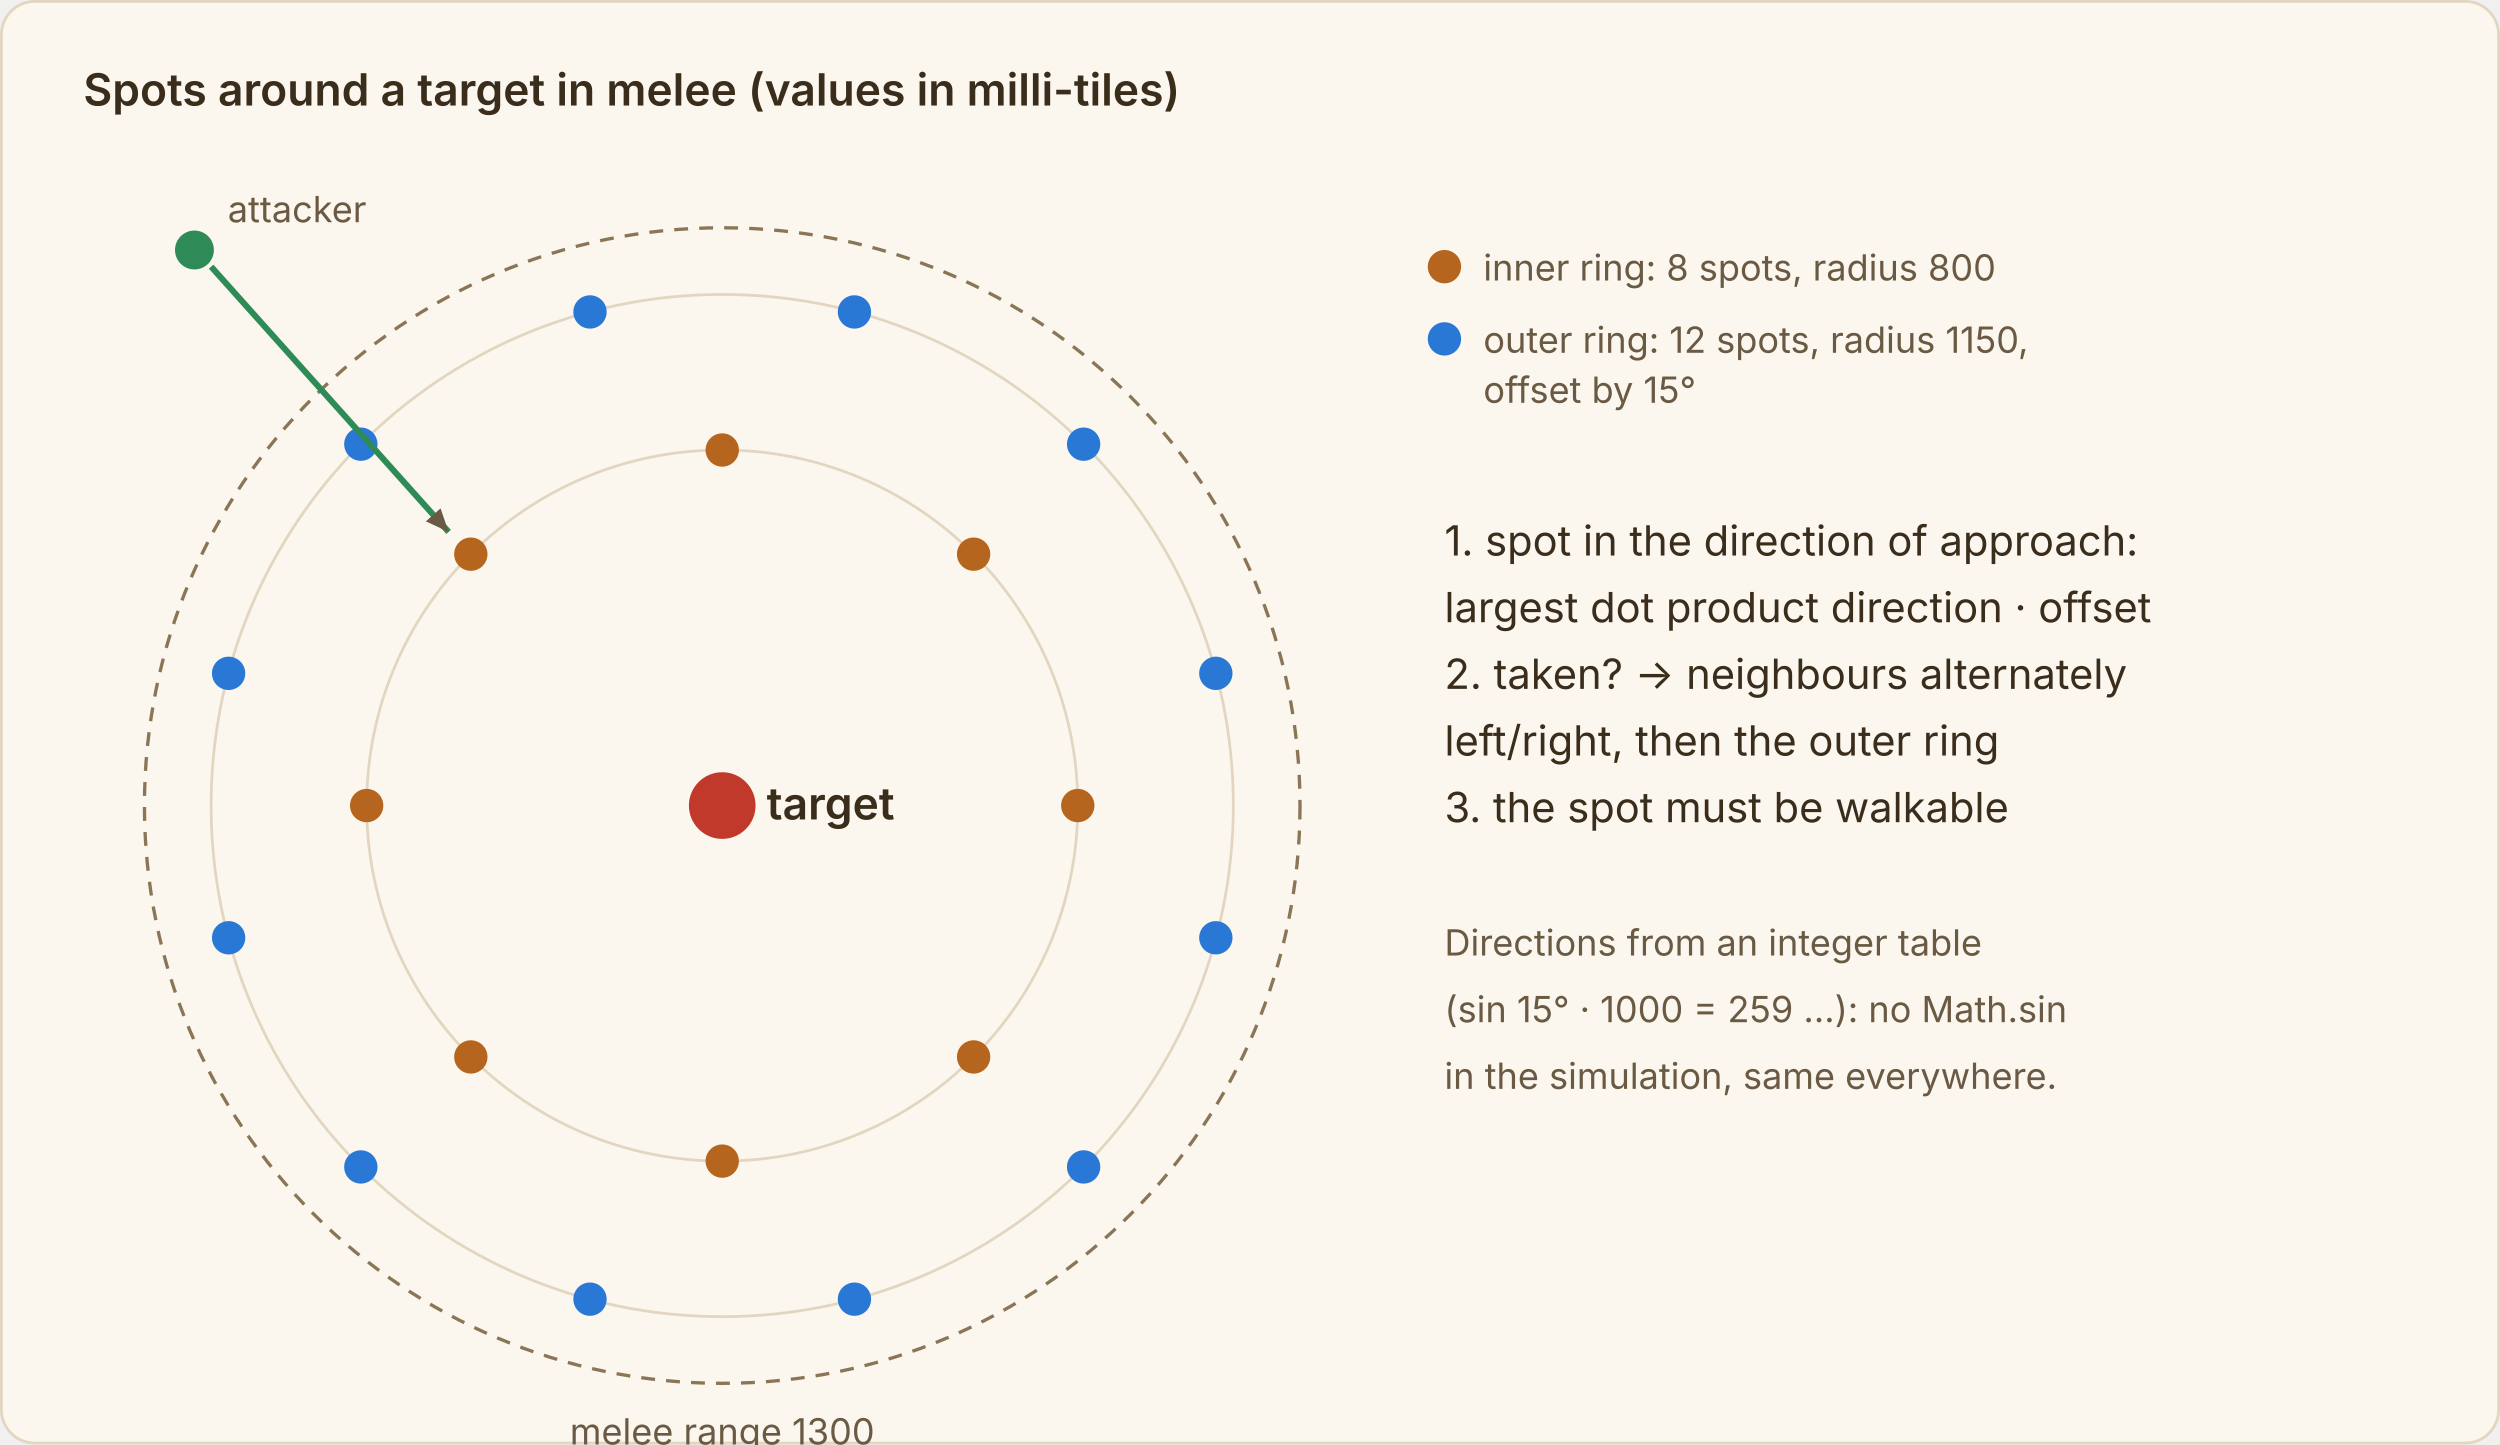
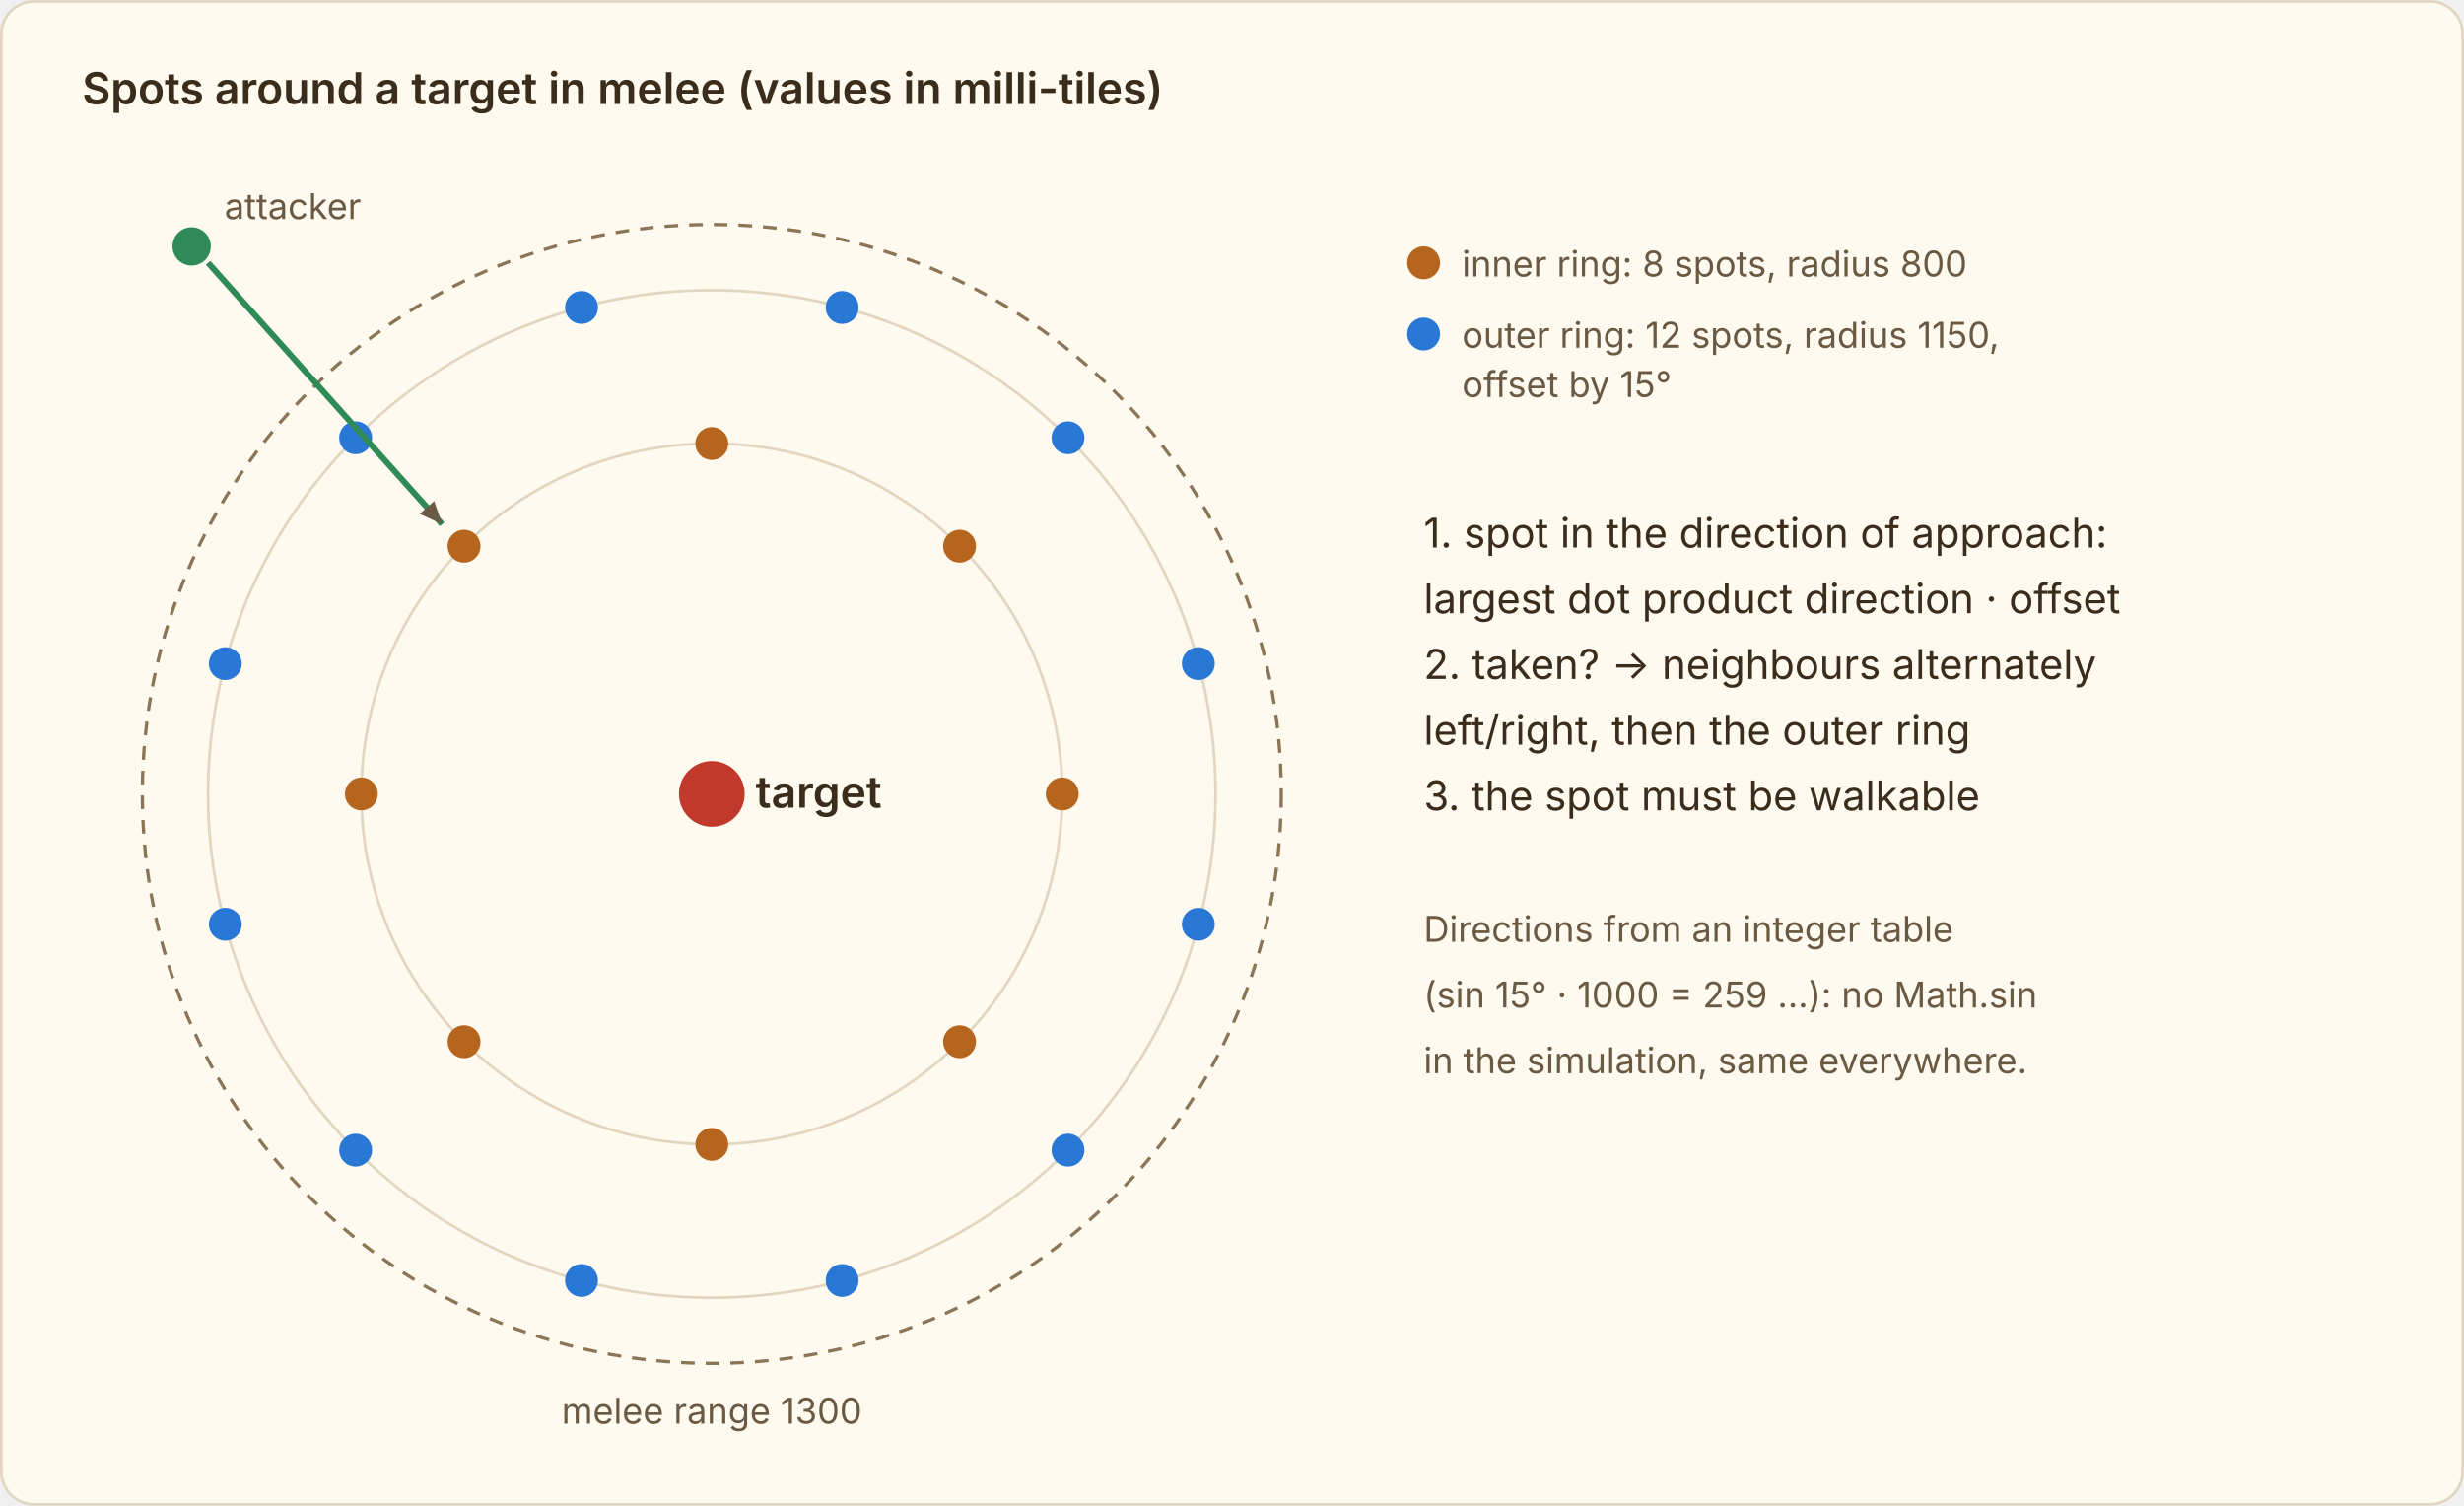
- <svg xmlns="http://www.w3.org/2000/svg" viewBox="0 0 900 520" width="900" height="520" role="img">
+ <svg xmlns="http://www.w3.org/2000/svg" viewBox="0 0 900 550" width="900" height="550" role="img">
  <style>
- .bg{fill:#fbf7ef;stroke:#e2d6c0}
+ .bg{fill:#fffaf0;stroke:#e2d6c0}
.t{fill:#3a2d1c;font:15px system-ui,-apple-system,'Segoe UI',sans-serif}
.s{fill:#6b5a43;font:13px system-ui,-apple-system,'Segoe UI',sans-serif}
.h{fill:#3a2d1c;font:600 16px system-ui,-apple-system,'Segoe UI',sans-serif}
.m{fill:#3a2d1c;font:13px ui-monospace,'SFMono-Regular',Menlo,Consolas,monospace}
.box{fill:#fff;stroke:#8a7556;stroke-width:1.5}
.box2{fill:#f3e6cf;stroke:#8a7556;stroke-width:1.5}
.hl{fill:#fde3c4;stroke:#b5651d;stroke-width:1.8}
.blue{fill:#d7e6fb;stroke:#2a78d6;stroke-width:1.5}
.green{fill:#d4efdf;stroke:#2e8b57;stroke-width:1.5}
.red{fill:#f8d7d3;stroke:#c0392b;stroke-width:1.5}
.ln{stroke:#6b5a43;stroke-width:1.6;fill:none}
.lnb{stroke:#2a78d6;stroke-width:2.2;fill:none}
.lnr{stroke:#c0392b;stroke-width:2.2;fill:none}
.lno{stroke:#b5651d;stroke-width:2.2;fill:none}
.lng{stroke:#2e8b57;stroke-width:2.2;fill:none}
.dash{stroke:#8a7556;stroke-width:1.2;fill:none;stroke-dasharray:5 4}
.grid{stroke:#e2d6c0;stroke-width:1;fill:none}
.fo{fill:#b5651d}.fb{fill:#2a78d6}.fr{fill:#c0392b}.fg{fill:#2e8b57}.fm{fill:#6b5a43}
.ah{fill:#6b5a43}
- @media (prefers-color-scheme: dark){
- .bg{fill:#231c15;stroke:#4a3d2c}
- .t,.h,.m{fill:#f1e8d8}.s{fill:#cbbda4}
- .box{fill:#2f261c;stroke:#a8936f}
- .box2{fill:#3a2f22;stroke:#a8936f}
- .hl{fill:#4a3220;stroke:#e08a43}
- .blue{fill:#1d2f47;stroke:#5a9be8}
- .green{fill:#1d3a2a;stroke:#4cb87c}
- .red{fill:#45201c;stroke:#e06a5c}
- .ln{stroke:#cbbda4}.ah{fill:#cbbda4}
- .lnb{stroke:#5a9be8}.lnr{stroke:#e06a5c}.lno{stroke:#e08a43}.lng{stroke:#4cb87c}
- .dash{stroke:#a8936f}.grid{stroke:#3d3226}
- .fo{fill:#e08a43}.fb{fill:#5a9be8}.fr{fill:#e06a5c}.fg{fill:#4cb87c}.fm{fill:#cbbda4}
- }
</style>
-   <rect x="0.5" y="0.5" width="899" height="519" rx="12" class="bg" />
+   <rect x="0.5" y="0.5" width="899" height="549" rx="12" class="bg" />
  <text x="30" y="38" class="h" text-anchor="start">Spots around a target in melee (values in milli-tiles)</text>
  <circle cx="260" cy="290" r="208.0" class="dash" />
  <text x="260" y="520.0" class="s" text-anchor="middle">melee range 1300</text>
  <circle cx="260" cy="290" r="128.0" class="grid" />
  <circle cx="388.0" cy="290.0" r="6" class="fo" />
  <circle cx="350.5" cy="380.5" r="6" class="fo" />
  <circle cx="260.0" cy="418.0" r="6" class="fo" />
  <circle cx="169.5" cy="380.5" r="6" class="fo" />
  <circle cx="132.0" cy="290.0" r="6" class="fo" />
  <circle cx="169.5" cy="199.5" r="6" class="fo" />
  <circle cx="260.0" cy="162.0" r="6" class="fo" />
  <circle cx="350.5" cy="199.5" r="6" class="fo" />
  <circle cx="260" cy="290" r="184.0" class="grid" />
  <circle cx="437.7" cy="337.6" r="6" class="fb" />
  <circle cx="390.1" cy="420.1" r="6" class="fb" />
  <circle cx="307.6" cy="467.7" r="6" class="fb" />
  <circle cx="212.4" cy="467.7" r="6" class="fb" />
  <circle cx="129.9" cy="420.1" r="6" class="fb" />
  <circle cx="82.3" cy="337.6" r="6" class="fb" />
  <circle cx="82.3" cy="242.4" r="6" class="fb" />
  <circle cx="129.9" cy="159.9" r="6" class="fb" />
  <circle cx="212.4" cy="112.3" r="6" class="fb" />
  <circle cx="307.6" cy="112.3" r="6" class="fb" />
  <circle cx="390.1" cy="159.9" r="6" class="fb" />
  <circle cx="437.7" cy="242.4" r="6" class="fb" />
  <circle cx="260" cy="290" r="12" class="fr" />
  <text x="276" y="295" class="h" text-anchor="start">target</text>
  <circle cx="70" cy="90" r="7" class="fg" />
  <line x1="76" y1="96" x2="161.49" y2="191.49" class="lng" />
  <polygon points="161.49,191.49 153.3,187.7 158.6,183.0" class="ah" />
  <text x="82" y="80" class="s" text-anchor="start">attacker</text>
  <circle cx="520" cy="96" r="6" class="fo" />
  <text x="534" y="101" class="s" text-anchor="start">inner ring: 8 spots, radius 800</text>
  <circle cx="520" cy="122" r="6" class="fb" />
  <text x="534" y="127" class="s" text-anchor="start">outer ring: 12 spots, radius 1150,</text>
  <text x="534" y="145" class="s" text-anchor="start">offset by 15°</text>
  <text x="520" y="200" class="t" text-anchor="start">1. spot in the direction of approach:</text>
  <text x="520" y="224" class="t" text-anchor="start">   largest dot product direction · offset</text>
  <text x="520" y="248" class="t" text-anchor="start">2. taken? → neighbours alternately</text>
  <text x="520" y="272" class="t" text-anchor="start">   left/right, then the outer ring</text>
  <text x="520" y="296" class="t" text-anchor="start">3. the spot must be walkable</text>
  <text x="520" y="320" class="t" text-anchor="start" />
  <text x="520" y="344" class="s" text-anchor="start">Directions from an integer table</text>
  <text x="520" y="368" class="s" text-anchor="start">(sin 15° · 1000 = 259 …): no Math.sin</text>
  <text x="520" y="392" class="s" text-anchor="start">in the simulation, same everywhere.</text>
</svg>
